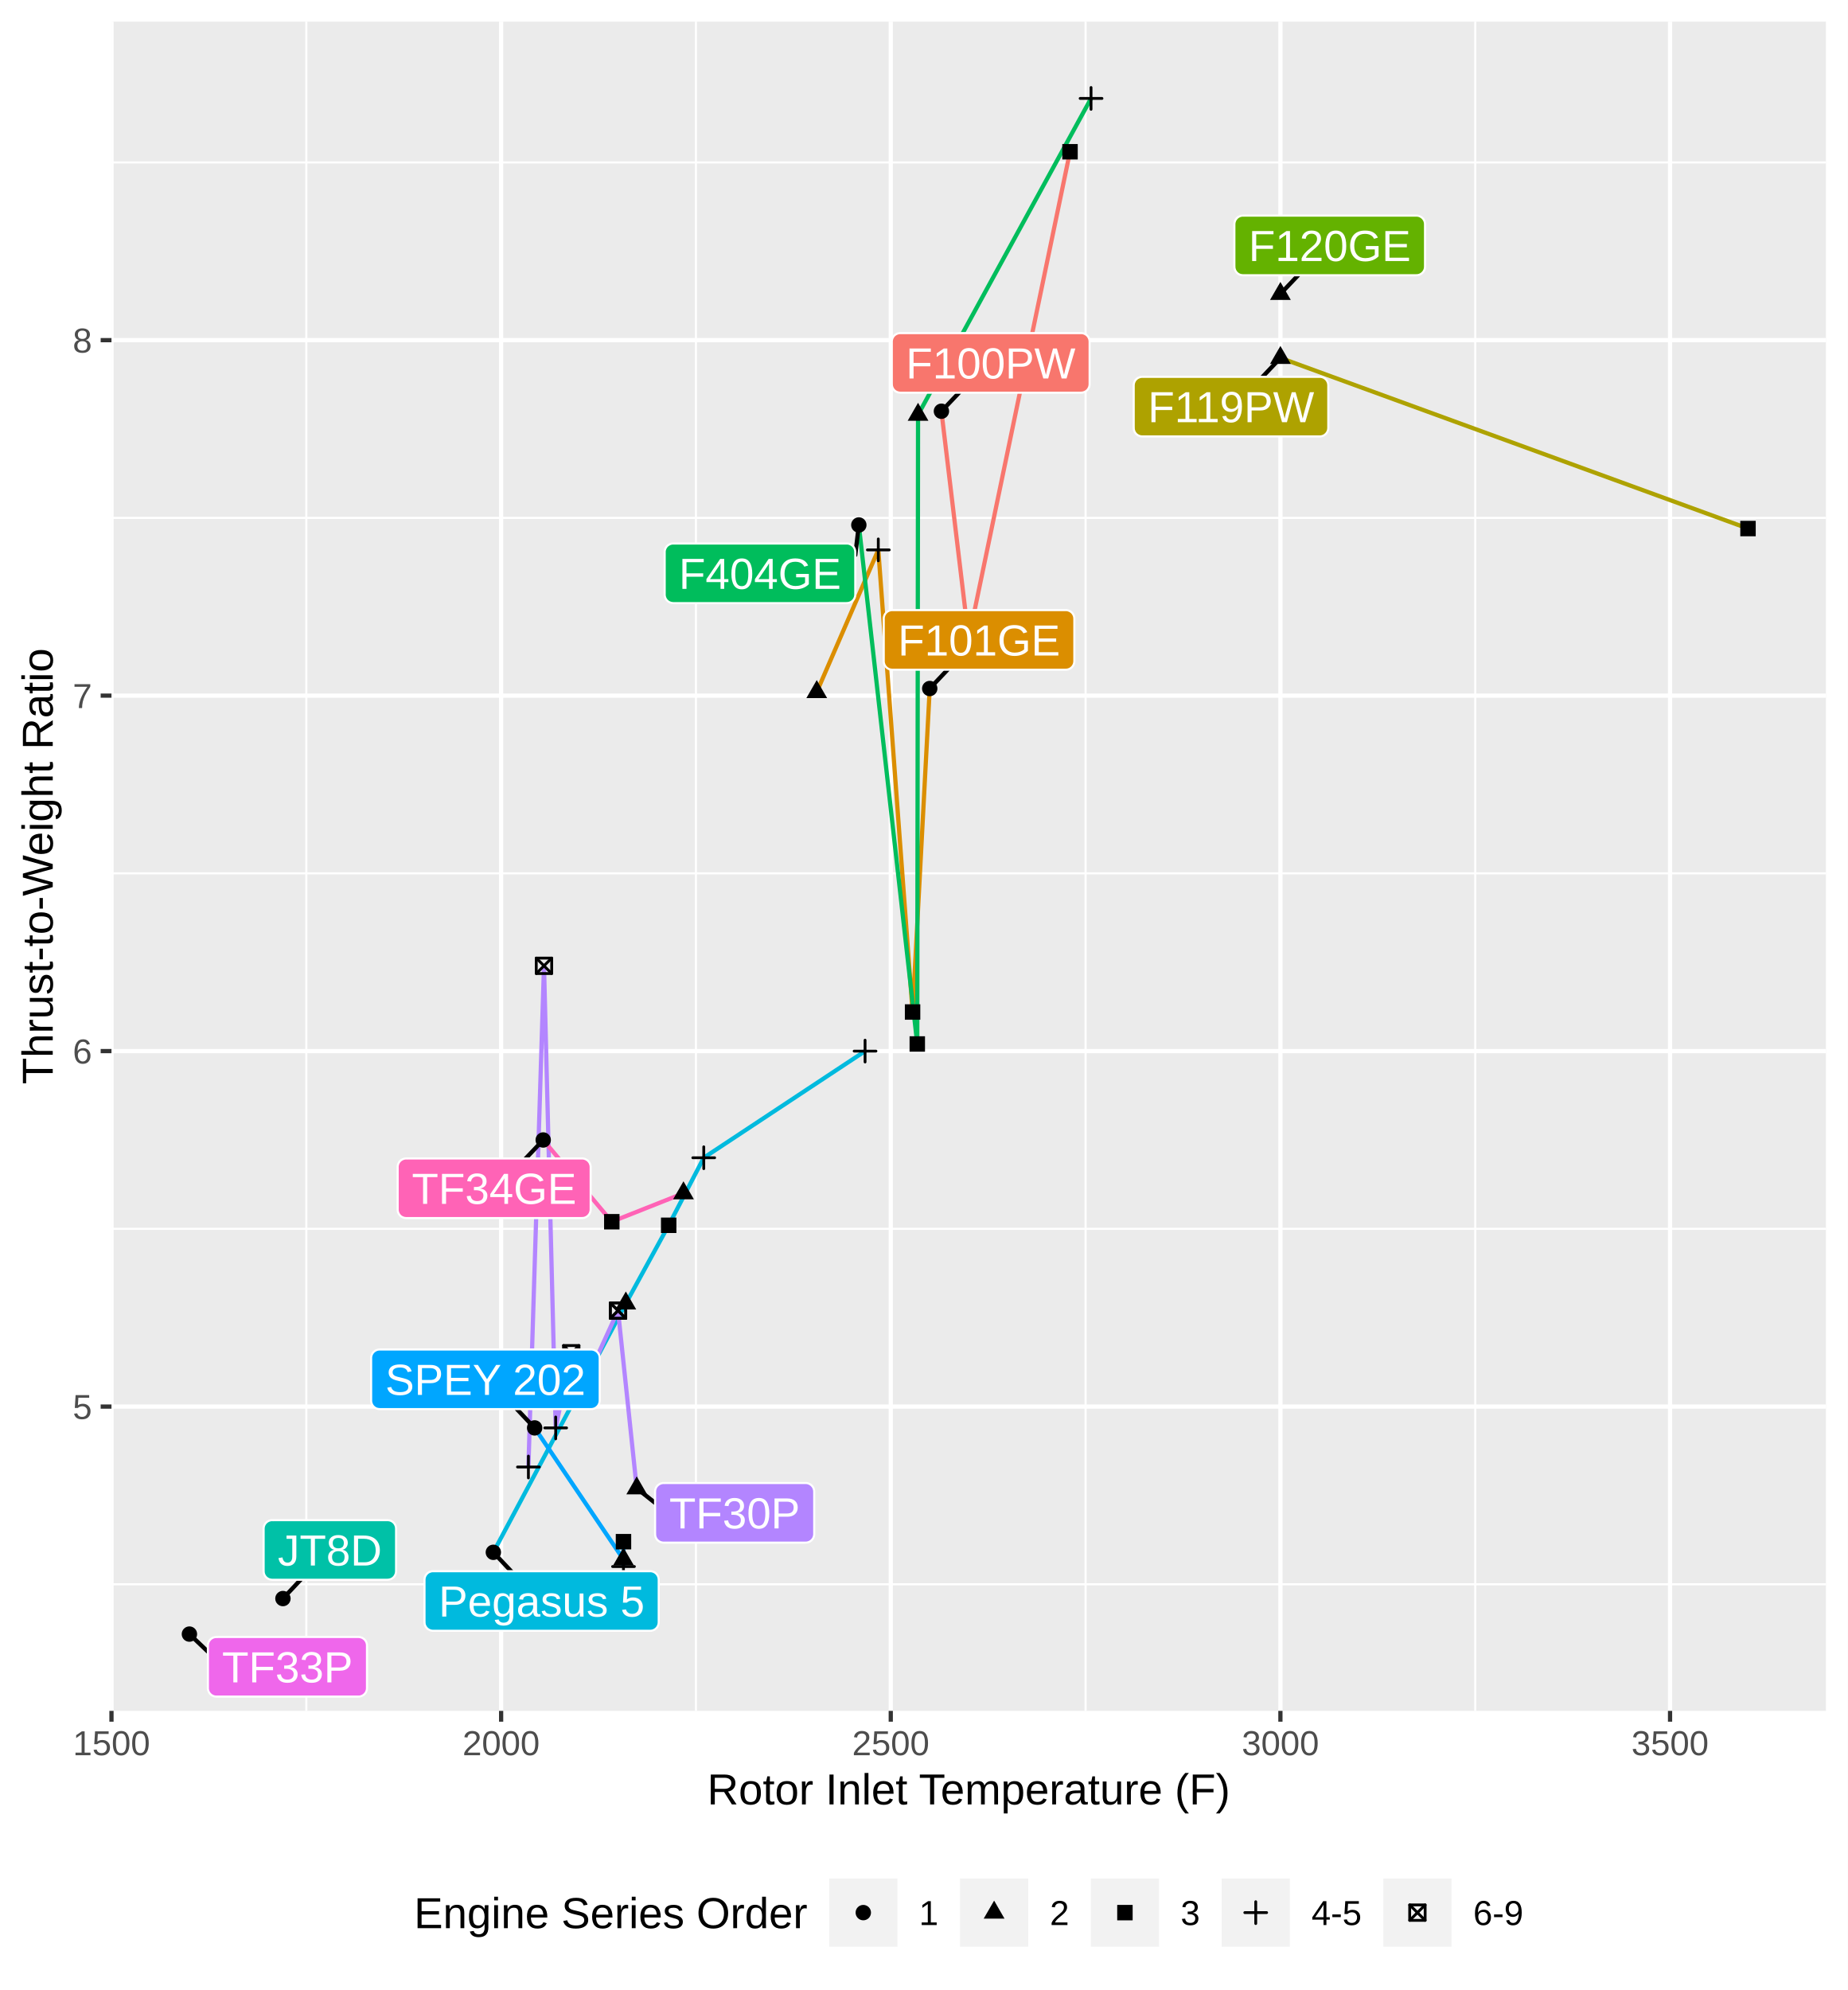
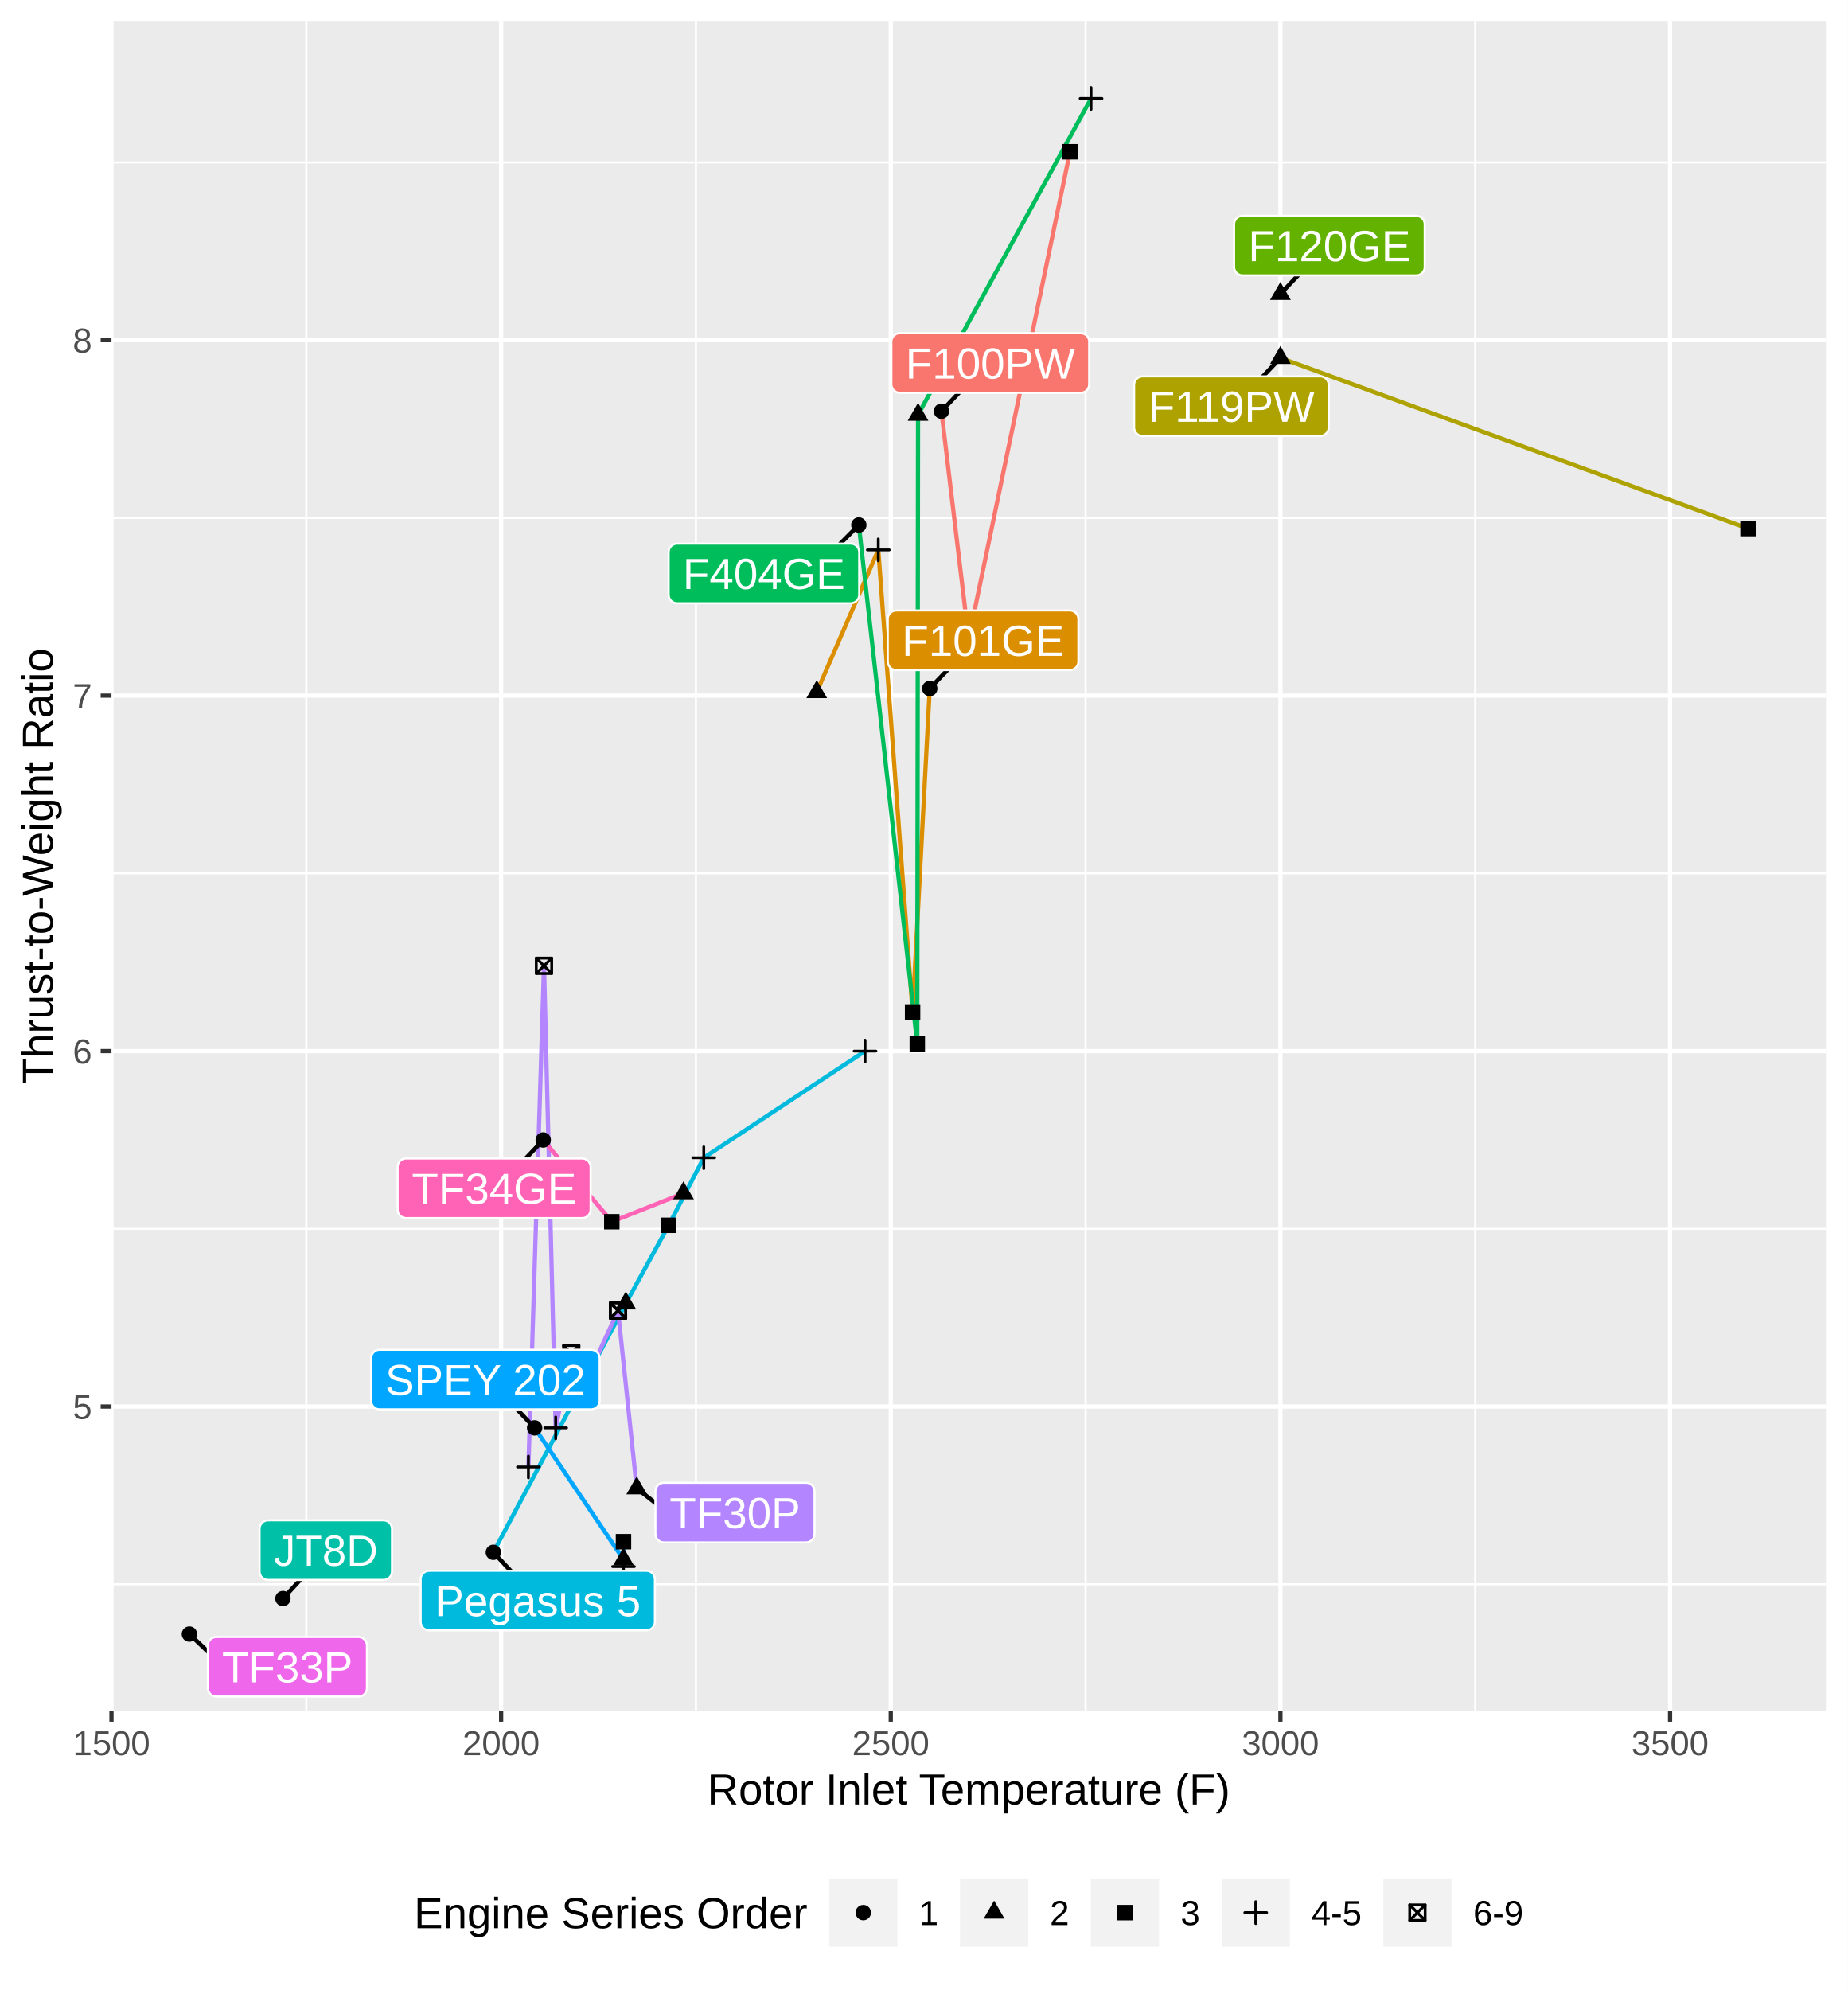
<svg xmlns="http://www.w3.org/2000/svg" class="svglite" width="468.00pt" height="504.00pt" viewBox="0 0 468.00 504.00">
  <defs>
    <style type="text/css">
    .svglite line, .svglite polyline, .svglite polygon, .svglite path, .svglite rect, .svglite circle {
      fill: none;
      stroke: #000000;
      stroke-linecap: round;
      stroke-linejoin: round;
      stroke-miterlimit: 10.00;
    }
    .svglite text {
      white-space: pre;
    }
  </style>
  </defs>
  <rect width="100%" height="100%" style="stroke: none; fill: #FFFFFF;" />
  <defs>
    <clipPath id="cpMC4wMHw0NjguMDB8MC4wMHw1MDQuMDA=">
      <rect x="0.00" y="0.00" width="468.00" height="504.00" />
    </clipPath>
  </defs>
  <g clip-path="url(#cpMC4wMHw0NjguMDB8MC4wMHw1MDQuMDA=)">
    <rect x="0.00" y="0.00" width="468.00" height="504.00" style="stroke-width: 1.07; stroke: #FFFFFF; fill: #FFFFFF;" />
  </g>
  <defs>
    <clipPath id="cpMjguMjR8NDYyLjUyfDUuNDh8NDMzLjMx">
      <rect x="28.24" y="5.48" width="434.28" height="427.83" />
    </clipPath>
  </defs>
  <g clip-path="url(#cpMjguMjR8NDYyLjUyfDUuNDh8NDMzLjMx)">
    <rect x="28.24" y="5.48" width="434.28" height="427.83" style="stroke-width: 1.07; stroke: none; fill: #EBEBEB;" />
    <polyline points="28.24,401.25 462.52,401.25 " style="stroke-width: 0.53; stroke: #FFFFFF; stroke-linecap: butt;" />
    <polyline points="28.24,311.22 462.52,311.22 " style="stroke-width: 0.53; stroke: #FFFFFF; stroke-linecap: butt;" />
    <polyline points="28.24,221.19 462.52,221.19 " style="stroke-width: 0.53; stroke: #FFFFFF; stroke-linecap: butt;" />
    <polyline points="28.24,131.16 462.52,131.16 " style="stroke-width: 0.53; stroke: #FFFFFF; stroke-linecap: butt;" />
    <polyline points="28.24,41.13 462.52,41.13 " style="stroke-width: 0.53; stroke: #FFFFFF; stroke-linecap: butt;" />
    <polyline points="77.59,433.31 77.59,5.48 " style="stroke-width: 0.53; stroke: #FFFFFF; stroke-linecap: butt;" />
    <polyline points="176.29,433.31 176.29,5.48 " style="stroke-width: 0.53; stroke: #FFFFFF; stroke-linecap: butt;" />
    <polyline points="274.99,433.31 274.99,5.48 " style="stroke-width: 0.53; stroke: #FFFFFF; stroke-linecap: butt;" />
    <polyline points="373.69,433.31 373.69,5.48 " style="stroke-width: 0.53; stroke: #FFFFFF; stroke-linecap: butt;" />
    <polyline points="28.24,356.24 462.52,356.24 " style="stroke-width: 1.07; stroke: #FFFFFF; stroke-linecap: butt;" />
    <polyline points="28.24,266.21 462.52,266.21 " style="stroke-width: 1.07; stroke: #FFFFFF; stroke-linecap: butt;" />
    <polyline points="28.24,176.18 462.52,176.18 " style="stroke-width: 1.07; stroke: #FFFFFF; stroke-linecap: butt;" />
    <polyline points="28.24,86.15 462.52,86.15 " style="stroke-width: 1.07; stroke: #FFFFFF; stroke-linecap: butt;" />
    <polyline points="28.24,433.31 28.24,5.48 " style="stroke-width: 1.07; stroke: #FFFFFF; stroke-linecap: butt;" />
    <polyline points="126.94,433.31 126.94,5.48 " style="stroke-width: 1.07; stroke: #FFFFFF; stroke-linecap: butt;" />
    <polyline points="225.64,433.31 225.64,5.48 " style="stroke-width: 1.07; stroke: #FFFFFF; stroke-linecap: butt;" />
    <polyline points="324.34,433.31 324.34,5.48 " style="stroke-width: 1.07; stroke: #FFFFFF; stroke-linecap: butt;" />
    <polyline points="423.04,433.31 423.04,5.48 " style="stroke-width: 1.07; stroke: #FFFFFF; stroke-linecap: butt;" />
    <polyline points="238.47,104.15 245.38,161.77 271.04,38.43 " style="stroke-width: 1.07; stroke: #F8766D; stroke-linecap: butt;" />
    <polyline points="206.89,175.28 222.48,139.27 231.17,256.31 235.51,174.38 " style="stroke-width: 1.07; stroke: #DB8E00; stroke-linecap: butt;" />
    <polyline points="324.34,90.65 442.78,133.86 " style="stroke-width: 1.07; stroke: #AEA200; stroke-linecap: butt;" />
    <polyline points="217.55,132.96 232.35,264.41 232.55,105.05 276.37,24.93 " style="stroke-width: 1.07; stroke: #00BD5C; stroke-linecap: butt;" />
    <polyline points="124.97,393.15 158.53,330.13 169.38,310.32 178.27,293.22 219.13,266.21 " style="stroke-width: 1.07; stroke: #00BADE; stroke-linecap: butt;" />
    <polyline points="135.43,361.64 157.93,394.95 157.93,390.45 157.93,396.75 " style="stroke-width: 1.07; stroke: #00A6FF; stroke-linecap: butt;" />
    <polyline points="133.85,371.54 137.80,244.60 140.76,361.64 144.71,342.73 146.68,353.54 156.55,331.93 156.55,331.93 161.29,376.95 " style="stroke-width: 1.07; stroke: #B385FF; stroke-linecap: butt;" />
    <polyline points="137.60,288.72 154.97,309.42 173.13,302.22 " style="stroke-width: 1.07; stroke: #FF63B6; stroke-linecap: butt;" />
    <circle cx="238.47" cy="104.15" r="1.95" style="stroke-width: 0.71; stroke: none; fill: #000000;" />
    <polygon points="245.38,158.73 248.01,163.29 242.75,163.29 " style="stroke-width: 0.71; stroke: none; fill: #000000;" />
    <polygon points="269.09,40.39 273.00,40.39 273.00,36.48 269.09,36.48 " style="stroke-width: 0.71; stroke: none; fill: #000000;" />
    <circle cx="235.51" cy="174.38" r="1.95" style="stroke-width: 0.71; stroke: none; fill: #000000;" />
    <polygon points="206.89,172.24 209.52,176.80 204.26,176.80 " style="stroke-width: 0.71; stroke: none; fill: #000000;" />
    <polygon points="229.21,258.26 233.12,258.26 233.12,254.35 229.21,254.35 " style="stroke-width: 0.71; stroke: none; fill: #000000;" />
    <line x1="219.72" y1="139.27" x2="225.25" y2="139.27" style="stroke-width: 0.71;" />
    <line x1="222.48" y1="142.03" x2="222.48" y2="136.50" style="stroke-width: 0.71;" />
    <polygon points="324.34,87.61 326.97,92.17 321.71,92.17 " style="stroke-width: 0.71; stroke: none; fill: #000000;" />
    <polygon points="440.83,135.82 444.74,135.82 444.74,131.91 440.83,131.91 " style="stroke-width: 0.71; stroke: none; fill: #000000;" />
    <polygon points="324.34,71.40 326.97,75.96 321.71,75.96 " style="stroke-width: 0.71; stroke: none; fill: #000000;" />
    <line x1="273.61" y1="24.93" x2="279.14" y2="24.93" style="stroke-width: 0.71;" />
    <line x1="276.37" y1="27.69" x2="276.37" y2="22.16" style="stroke-width: 0.71;" />
    <circle cx="217.55" cy="132.96" r="1.95" style="stroke-width: 0.71; stroke: none; fill: #000000;" />
    <polygon points="232.55,102.01 235.18,106.57 229.92,106.57 " style="stroke-width: 0.71; stroke: none; fill: #000000;" />
    <polygon points="230.40,266.36 234.31,266.36 234.31,262.45 230.40,262.45 " style="stroke-width: 0.71; stroke: none; fill: #000000;" />
    <circle cx="71.67" cy="404.86" r="1.95" style="stroke-width: 0.71; stroke: none; fill: #000000;" />
    <circle cx="124.97" cy="393.15" r="1.95" style="stroke-width: 0.71; stroke: none; fill: #000000;" />
    <polygon points="158.53,327.09 161.16,331.65 155.89,331.65 " style="stroke-width: 0.71; stroke: none; fill: #000000;" />
    <polygon points="167.43,312.28 171.34,312.28 171.34,308.37 167.43,308.37 " style="stroke-width: 0.71; stroke: none; fill: #000000;" />
    <line x1="175.50" y1="293.22" x2="181.03" y2="293.22" style="stroke-width: 0.71;" />
    <line x1="178.27" y1="295.98" x2="178.27" y2="290.45" style="stroke-width: 0.71;" />
    <line x1="216.36" y1="266.21" x2="221.89" y2="266.21" style="stroke-width: 0.71;" />
    <line x1="219.13" y1="268.97" x2="219.13" y2="263.44" style="stroke-width: 0.71;" />
    <circle cx="135.43" cy="361.64" r="1.95" style="stroke-width: 0.71; stroke: none; fill: #000000;" />
    <polygon points="157.93,391.91 160.57,396.47 155.30,396.47 " style="stroke-width: 0.71; stroke: none; fill: #000000;" />
    <polygon points="155.98,392.41 159.89,392.41 159.89,388.50 155.98,388.50 " style="stroke-width: 0.71; stroke: none; fill: #000000;" />
    <line x1="155.17" y1="396.75" x2="160.70" y2="396.75" style="stroke-width: 0.71;" />
    <line x1="157.93" y1="399.52" x2="157.93" y2="393.99" style="stroke-width: 0.71;" />
    <polygon points="161.29,373.91 163.92,378.47 158.66,378.47 " style="stroke-width: 0.71; stroke: none; fill: #000000;" />
    <line x1="131.09" y1="371.54" x2="136.62" y2="371.54" style="stroke-width: 0.71;" />
    <line x1="133.85" y1="374.31" x2="133.85" y2="368.78" style="stroke-width: 0.71;" />
    <line x1="143.92" y1="353.54" x2="149.45" y2="353.54" style="stroke-width: 0.71;" />
    <line x1="146.68" y1="356.30" x2="146.68" y2="350.77" style="stroke-width: 0.71;" />
    <line x1="138.00" y1="361.64" x2="143.52" y2="361.64" style="stroke-width: 0.71;" />
    <line x1="140.76" y1="364.41" x2="140.76" y2="358.88" style="stroke-width: 0.71;" />
    <rect x="142.75" y="340.78" width="3.91" height="3.91" style="stroke-width: 0.71;" />
    <line x1="142.75" y1="344.69" x2="146.66" y2="340.78" style="stroke-width: 0.71;" />
    <line x1="142.75" y1="340.78" x2="146.66" y2="344.69" style="stroke-width: 0.71;" />
    <rect x="154.60" y="329.98" width="3.91" height="3.91" style="stroke-width: 0.71;" />
    <line x1="154.60" y1="333.89" x2="158.51" y2="329.98" style="stroke-width: 0.71;" />
    <line x1="154.60" y1="329.98" x2="158.51" y2="333.89" style="stroke-width: 0.71;" />
    <rect x="135.84" y="242.65" width="3.91" height="3.91" style="stroke-width: 0.71;" />
    <line x1="135.84" y1="246.56" x2="139.75" y2="242.65" style="stroke-width: 0.71;" />
    <line x1="135.84" y1="242.65" x2="139.75" y2="246.56" style="stroke-width: 0.71;" />
    <rect x="154.60" y="329.98" width="3.91" height="3.91" style="stroke-width: 0.71;" />
    <line x1="154.60" y1="333.89" x2="158.51" y2="329.98" style="stroke-width: 0.71;" />
    <line x1="154.60" y1="329.98" x2="158.51" y2="333.89" style="stroke-width: 0.71;" />
    <circle cx="47.98" cy="413.86" r="1.95" style="stroke-width: 0.71; stroke: none; fill: #000000;" />
    <circle cx="137.60" cy="288.72" r="1.95" style="stroke-width: 0.71; stroke: none; fill: #000000;" />
    <polygon points="173.13,299.18 175.77,303.74 170.50,303.74 " style="stroke-width: 0.71; stroke: none; fill: #000000;" />
    <polygon points="153.02,311.38 156.93,311.38 156.93,307.47 153.02,307.47 " style="stroke-width: 0.71; stroke: none; fill: #000000;" />
-     <line x1="242.93" y1="99.46" x2="239.24" y2="103.35" style="stroke-width: 1.07;" />
-     <line x1="240.02" y1="169.62" x2="236.28" y2="173.57" style="stroke-width: 1.07;" />
-     <line x1="319.81" y1="95.44" x2="323.58" y2="91.46" style="stroke-width: 1.07;" />
-     <line x1="328.83" y1="69.71" x2="325.11" y2="73.63" style="stroke-width: 1.07;" />
-     <line x1="216.65" y1="140.58" x2="217.42" y2="134.06" style="stroke-width: 1.07;" />
-     <line x1="76.14" y1="400.10" x2="72.43" y2="404.05" style="stroke-width: 1.07;" />
-     <line x1="129.47" y1="397.93" x2="125.73" y2="393.96" style="stroke-width: 1.07;" />
-     <line x1="130.92" y1="356.88" x2="134.66" y2="360.83" style="stroke-width: 1.07;" />
-     <line x1="165.94" y1="380.63" x2="162.16" y2="377.64" style="stroke-width: 1.07;" />
-     <line x1="52.66" y1="418.31" x2="48.79" y2="414.63" style="stroke-width: 1.07;" />
+     <line x1="242.90" y1="99.48" x2="239.24" y2="103.35" style="stroke-width: 1.07;" />
+     <line x1="239.98" y1="169.71" x2="236.28" y2="173.57" style="stroke-width: 1.07;" />
+     <line x1="319.91" y1="95.32" x2="323.58" y2="91.46" style="stroke-width: 1.07;" />
+     <line x1="328.79" y1="69.75" x2="325.11" y2="73.64" style="stroke-width: 1.07;" />
+     <line x1="212.85" y1="137.68" x2="216.76" y2="133.75" style="stroke-width: 1.07;" />
+     <line x1="76.04" y1="400.15" x2="72.43" y2="404.04" style="stroke-width: 1.07;" />
+     <line x1="129.34" y1="397.82" x2="125.73" y2="393.96" style="stroke-width: 1.07;" />
+     <line x1="130.98" y1="356.95" x2="134.66" y2="360.83" style="stroke-width: 1.07;" />
+     <line x1="166.02" y1="380.66" x2="162.17" y2="377.64" style="stroke-width: 1.07;" />
+     <line x1="52.65" y1="418.30" x2="48.79" y2="414.63" style="stroke-width: 1.07;" />
    <line x1="133.16" y1="293.40" x2="136.84" y2="289.52" style="stroke-width: 1.07;" />
-     <polygon points="228.06,99.46 273.85,99.46 273.76,99.45 274.11,99.44 274.45,99.37 274.78,99.25 275.08,99.07 275.35,98.85 275.58,98.59 275.76,98.30 275.90,97.98 275.98,97.64 276.01,97.30 276.01,97.30 276.01,86.52 276.01,86.52 275.98,86.17 275.90,85.83 275.76,85.51 275.58,85.22 275.35,84.96 275.08,84.74 274.78,84.57 274.45,84.44 274.11,84.37 273.85,84.36 228.06,84.36 228.32,84.37 227.97,84.36 227.63,84.40 227.29,84.50 226.98,84.65 226.69,84.84 226.44,85.08 226.23,85.36 226.07,85.67 225.96,86.00 225.91,86.34 225.90,86.52 225.90,97.30 225.91,97.12 225.91,97.47 225.96,97.81 226.07,98.14 226.23,98.45 226.44,98.73 226.69,98.97 226.98,99.17 227.29,99.31 227.63,99.41 227.97,99.45 " style="stroke-width: 0.53; stroke: #FFFFFF; fill: #F8766D;" />
-     <text x="250.95" y="95.86" text-anchor="middle" style="font-size: 11.04px;fill: #FFFFFF; font-family: &quot;Arial&quot;;" textLength="42.91px" lengthAdjust="spacingAndGlyphs">F100PW</text>
-     <polygon points="226.02,169.62 269.98,169.62 269.89,169.61 270.24,169.60 270.58,169.53 270.91,169.41 271.21,169.23 271.48,169.01 271.71,168.75 271.89,168.46 272.03,168.14 272.11,167.80 272.14,167.46 272.14,167.46 272.14,156.68 272.14,156.68 272.11,156.33 272.03,155.99 271.89,155.67 271.71,155.38 271.48,155.12 271.21,154.90 270.91,154.73 270.58,154.60 270.24,154.53 269.98,154.52 226.02,154.52 226.28,154.53 225.93,154.52 225.58,154.56 225.25,154.66 224.94,154.81 224.65,155.00 224.40,155.25 224.19,155.52 224.03,155.83 223.92,156.16 223.86,156.50 223.86,156.68 223.86,167.46 223.86,167.28 223.86,167.63 223.92,167.97 224.03,168.30 224.19,168.61 224.40,168.89 224.65,169.13 224.94,169.33 225.25,169.48 225.58,169.57 225.93,169.61 " style="stroke-width: 0.53; stroke: #FFFFFF; fill: #DB8E00;" />
-     <text x="248.00" y="166.02" text-anchor="middle" style="font-size: 11.04px;fill: #FFFFFF; font-family: &quot;Arial&quot;;" textLength="41.08px" lengthAdjust="spacingAndGlyphs">F101GE</text>
-     <polygon points="289.34,110.53 334.31,110.53 334.22,110.53 334.57,110.52 334.91,110.45 335.24,110.33 335.54,110.15 335.81,109.93 336.04,109.67 336.22,109.38 336.36,109.06 336.44,108.72 336.47,108.37 336.47,108.37 336.47,97.60 336.47,97.60 336.44,97.25 336.36,96.91 336.22,96.59 336.04,96.30 335.81,96.04 335.54,95.82 335.24,95.64 334.91,95.52 334.57,95.45 334.31,95.44 289.34,95.44 289.60,95.45 289.25,95.44 288.91,95.48 288.57,95.58 288.26,95.72 287.97,95.92 287.72,96.16 287.51,96.44 287.35,96.75 287.24,97.08 287.19,97.42 287.18,97.60 287.18,108.37 287.19,108.20 287.19,108.55 287.24,108.89 287.35,109.22 287.51,109.53 287.72,109.81 287.97,110.05 288.26,110.24 288.57,110.39 288.91,110.49 289.25,110.53 " style="stroke-width: 0.53; stroke: #FFFFFF; fill: #AEA200;" />
-     <text x="311.83" y="106.93" text-anchor="middle" style="font-size: 11.04px;fill: #FFFFFF; font-family: &quot;Arial&quot;;" textLength="42.09px" lengthAdjust="spacingAndGlyphs">F119PW</text>
-     <polygon points="314.84,69.71 358.81,69.71 358.72,69.70 359.07,69.69 359.41,69.62 359.73,69.50 360.03,69.32 360.30,69.10 360.53,68.84 360.72,68.55 360.86,68.23 360.94,67.89 360.97,67.55 360.97,67.55 360.97,56.77 360.97,56.77 360.94,56.42 360.86,56.08 360.72,55.76 360.53,55.47 360.30,55.21 360.03,54.99 359.73,54.82 359.41,54.69 359.07,54.62 358.81,54.61 314.84,54.61 315.11,54.62 314.76,54.61 314.41,54.65 314.08,54.75 313.76,54.90 313.48,55.09 313.23,55.34 313.02,55.61 312.86,55.92 312.75,56.25 312.69,56.59 312.68,56.77 312.68,67.55 312.69,67.37 312.69,67.72 312.75,68.06 312.86,68.39 313.02,68.70 313.23,68.98 313.48,69.22 313.76,69.42 314.08,69.57 314.41,69.66 314.76,69.70 " style="stroke-width: 0.53; stroke: #FFFFFF; fill: #64B200;" />
-     <text x="336.83" y="66.11" text-anchor="middle" style="font-size: 11.04px;fill: #FFFFFF; font-family: &quot;Arial&quot;;" textLength="41.08px" lengthAdjust="spacingAndGlyphs">F120GE</text>
-     <polygon points="170.53,152.75 214.49,152.75 214.40,152.74 214.75,152.73 215.09,152.66 215.42,152.54 215.72,152.36 215.99,152.14 216.22,151.88 216.40,151.59 216.54,151.27 216.62,150.93 216.65,150.59 216.65,150.59 216.65,139.81 216.65,139.81 216.62,139.46 216.54,139.12 216.40,138.80 216.22,138.51 215.99,138.25 215.72,138.03 215.42,137.86 215.09,137.73 214.75,137.66 214.49,137.65 170.53,137.65 170.79,137.66 170.44,137.65 170.10,137.69 169.76,137.79 169.45,137.94 169.16,138.13 168.91,138.37 168.70,138.65 168.54,138.96 168.43,139.29 168.37,139.63 168.37,139.81 168.37,150.59 168.37,150.41 168.37,150.76 168.43,151.10 168.54,151.43 168.70,151.74 168.91,152.02 169.16,152.26 169.45,152.46 169.76,152.60 170.10,152.70 170.44,152.74 " style="stroke-width: 0.53; stroke: #FFFFFF; fill: #00BD5C;" />
-     <text x="192.51" y="149.15" text-anchor="middle" style="font-size: 11.04px;fill: #FFFFFF; font-family: &quot;Arial&quot;;" textLength="41.08px" lengthAdjust="spacingAndGlyphs">F404GE</text>
-     <polygon points="68.94,400.10 98.17,400.10 98.08,400.10 98.43,400.08 98.77,400.01 99.10,399.89 99.40,399.72 99.67,399.50 99.90,399.24 100.08,398.94 100.22,398.62 100.30,398.28 100.33,397.94 100.33,397.94 100.33,387.16 100.33,387.16 100.30,386.81 100.22,386.48 100.08,386.16 99.90,385.86 99.67,385.60 99.40,385.38 99.10,385.21 98.77,385.08 98.43,385.02 98.17,385.00 68.94,385.00 69.20,385.02 68.85,385.00 68.51,385.04 68.17,385.14 67.86,385.29 67.57,385.49 67.32,385.73 67.11,386.00 66.95,386.31 66.84,386.64 66.79,386.99 66.78,387.16 66.78,397.94 66.79,397.76 66.79,398.11 66.84,398.45 66.95,398.78 67.11,399.09 67.32,399.37 67.57,399.61 67.86,399.81 68.17,399.96 68.51,400.05 68.85,400.10 " style="stroke-width: 0.53; stroke: #FFFFFF; fill: #00C1A7;" />
-     <text x="83.55" y="396.50" text-anchor="middle" style="font-size: 11.04px;fill: #FFFFFF; font-family: &quot;Arial&quot;;" textLength="26.35px" lengthAdjust="spacingAndGlyphs">JT8D</text>
-     <polygon points="109.69,413.02 164.70,413.02 164.61,413.02 164.96,413.01 165.30,412.94 165.63,412.82 165.93,412.64 166.20,412.42 166.43,412.16 166.61,411.87 166.75,411.55 166.83,411.21 166.86,410.86 166.86,410.86 166.86,400.09 166.86,400.09 166.83,399.74 166.75,399.40 166.61,399.08 166.43,398.79 166.20,398.53 165.93,398.31 165.63,398.13 165.30,398.01 164.96,397.94 164.70,397.93 109.69,397.93 109.95,397.94 109.60,397.93 109.26,397.97 108.93,398.07 108.61,398.21 108.33,398.41 108.08,398.65 107.87,398.93 107.70,399.24 107.59,399.57 107.54,399.91 107.53,400.09 107.53,410.86 107.54,410.69 107.54,411.04 107.59,411.38 107.70,411.71 107.87,412.02 108.08,412.30 108.33,412.54 108.61,412.73 108.93,412.88 109.26,412.98 109.60,413.02 " style="stroke-width: 0.53; stroke: #FFFFFF; fill: #00BADE;" />
-     <text x="137.20" y="409.42" text-anchor="middle" style="font-size: 11.04px;fill: #FFFFFF; font-family: &quot;Arial&quot;;" textLength="52.13px" lengthAdjust="spacingAndGlyphs">Pegasus 5</text>
-     <polygon points="96.17,356.88 149.75,356.88 149.66,356.87 150.01,356.86 150.35,356.79 150.68,356.67 150.98,356.49 151.25,356.27 151.48,356.01 151.66,355.72 151.80,355.40 151.88,355.06 151.91,354.72 151.91,354.72 151.91,343.94 151.91,343.94 151.88,343.59 151.80,343.25 151.66,342.93 151.48,342.64 151.25,342.38 150.98,342.16 150.68,341.99 150.35,341.86 150.01,341.79 149.75,341.78 96.17,341.78 96.43,341.79 96.08,341.78 95.74,341.82 95.40,341.92 95.09,342.07 94.80,342.27 94.55,342.51 94.34,342.78 94.18,343.09 94.07,343.42 94.01,343.76 94.01,343.94 94.01,354.72 94.01,354.54 94.01,354.89 94.07,355.23 94.18,355.56 94.34,355.87 94.55,356.15 94.80,356.39 95.09,356.59 95.40,356.74 95.74,356.83 96.08,356.87 " style="stroke-width: 0.53; stroke: #FFFFFF; fill: #00A6FF;" />
-     <text x="122.96" y="353.28" text-anchor="middle" style="font-size: 11.04px;fill: #FFFFFF; font-family: &quot;Arial&quot;;" textLength="50.70px" lengthAdjust="spacingAndGlyphs">SPEY 202</text>
-     <polygon points="168.10,390.70 204.09,390.70 204.00,390.70 204.35,390.68 204.69,390.61 205.01,390.49 205.31,390.31 205.58,390.09 205.81,389.83 206.00,389.54 206.13,389.22 206.22,388.88 206.25,388.54 206.25,388.54 206.25,377.76 206.25,377.76 206.22,377.41 206.13,377.07 206.00,376.75 205.81,376.46 205.58,376.20 205.31,375.98 205.01,375.81 204.69,375.68 204.35,375.61 204.09,375.60 168.10,375.60 168.36,375.61 168.01,375.60 167.67,375.64 167.33,375.74 167.02,375.89 166.73,376.09 166.48,376.33 166.27,376.60 166.11,376.91 166.00,377.24 165.95,377.58 165.94,377.76 165.94,388.54 165.95,388.36 165.95,388.71 166.00,389.05 166.11,389.38 166.27,389.69 166.48,389.97 166.73,390.21 167.02,390.41 167.33,390.56 167.67,390.65 168.01,390.70 " style="stroke-width: 0.53; stroke: #FFFFFF; fill: #B385FF;" />
-     <text x="186.09" y="387.10" text-anchor="middle" style="font-size: 11.04px;fill: #FFFFFF; font-family: &quot;Arial&quot;;" textLength="33.11px" lengthAdjust="spacingAndGlyphs">TF30P</text>
-     <polygon points="54.82,429.69 90.80,429.69 90.72,429.69 91.06,429.68 91.40,429.61 91.73,429.48 92.03,429.31 92.30,429.09 92.53,428.83 92.72,428.54 92.85,428.22 92.94,427.88 92.96,427.53 92.96,427.53 92.96,416.75 92.96,416.75 92.94,416.41 92.85,416.07 92.72,415.75 92.53,415.46 92.30,415.20 92.03,414.98 91.73,414.80 91.40,414.68 91.06,414.61 90.80,414.59 54.82,414.59 55.08,414.61 54.73,414.60 54.39,414.64 54.05,414.73 53.74,414.88 53.45,415.08 53.20,415.32 52.99,415.60 52.83,415.91 52.72,416.24 52.66,416.58 52.66,416.75 52.66,427.53 52.66,427.36 52.66,427.71 52.72,428.05 52.83,428.38 52.99,428.69 53.20,428.96 53.45,429.21 53.74,429.40 54.05,429.55 54.39,429.65 54.73,429.69 " style="stroke-width: 0.53; stroke: #FFFFFF; fill: #EF67EB;" />
-     <text x="72.81" y="426.09" text-anchor="middle" style="font-size: 11.04px;fill: #FFFFFF; font-family: &quot;Arial&quot;;" textLength="33.11px" lengthAdjust="spacingAndGlyphs">TF33P</text>
-     <polygon points="102.89,308.50 147.46,308.50 147.37,308.49 147.72,308.48 148.06,308.41 148.38,308.29 148.68,308.11 148.95,307.89 149.18,307.63 149.37,307.34 149.50,307.02 149.59,306.68 149.62,306.34 149.62,306.34 149.62,295.56 149.62,295.56 149.59,295.21 149.50,294.87 149.37,294.55 149.18,294.26 148.95,294.00 148.68,293.78 148.38,293.61 148.06,293.48 147.72,293.41 147.46,293.40 102.89,293.40 103.15,293.41 102.80,293.40 102.46,293.44 102.12,293.54 101.81,293.69 101.52,293.88 101.27,294.12 101.06,294.40 100.90,294.71 100.79,295.04 100.73,295.38 100.73,295.56 100.73,306.34 100.73,306.16 100.73,306.51 100.79,306.85 100.90,307.18 101.06,307.49 101.27,307.77 101.52,308.01 101.81,308.21 102.12,308.35 102.46,308.45 102.80,308.49 " style="stroke-width: 0.53; stroke: #FFFFFF; fill: #FF63B6;" />
-     <text x="125.17" y="304.90" text-anchor="middle" style="font-size: 11.04px;fill: #FFFFFF; font-family: &quot;Arial&quot;;" textLength="41.69px" lengthAdjust="spacingAndGlyphs">TF34GE</text>
+     <polygon points="227.95,99.48 273.74,99.48 273.65,99.48 274.00,99.47 274.34,99.40 274.67,99.27 274.97,99.10 275.24,98.88 275.47,98.62 275.65,98.33 275.79,98.01 275.87,97.67 275.90,97.32 275.90,97.32 275.90,86.54 275.90,86.54 275.87,86.20 275.79,85.86 275.65,85.54 275.47,85.25 275.24,84.99 274.97,84.77 274.67,84.59 274.34,84.47 274.00,84.40 273.74,84.38 227.95,84.38 228.21,84.40 227.86,84.39 227.52,84.43 227.18,84.52 226.87,84.67 226.58,84.87 226.33,85.11 226.12,85.39 225.96,85.70 225.85,86.03 225.80,86.37 225.79,86.54 225.79,97.32 225.80,97.15 225.80,97.50 225.85,97.84 225.96,98.17 226.12,98.48 226.33,98.76 226.58,99.00 226.87,99.19 227.18,99.34 227.52,99.44 227.86,99.48 " style="stroke-width: 0.53; stroke: #FFFFFF; fill: #F8766D;" />
+     <text x="250.85" y="95.88" text-anchor="middle" style="font-size: 11.04px;fill: #FFFFFF; font-family: &quot;Arial&quot;;" textLength="42.91px" lengthAdjust="spacingAndGlyphs">F100PW</text>
+     <polygon points="227.04,169.71 271.01,169.71 270.92,169.71 271.27,169.70 271.61,169.63 271.93,169.50 272.23,169.33 272.50,169.11 272.73,168.85 272.92,168.55 273.05,168.23 273.14,167.90 273.17,167.55 273.17,167.55 273.17,156.77 273.17,156.77 273.14,156.43 273.05,156.09 272.92,155.77 272.73,155.47 272.50,155.21 272.23,154.99 271.93,154.82 271.61,154.70 271.27,154.63 271.01,154.61 227.04,154.61 227.30,154.63 226.96,154.61 226.61,154.66 226.28,154.75 225.96,154.90 225.68,155.10 225.43,155.34 225.22,155.62 225.06,155.93 224.95,156.26 224.89,156.60 224.88,156.77 224.88,167.55 224.89,167.38 224.89,167.72 224.95,168.07 225.06,168.40 225.22,168.71 225.43,168.98 225.68,169.22 225.96,169.42 226.28,169.57 226.61,169.67 226.96,169.71 " style="stroke-width: 0.53; stroke: #FFFFFF; fill: #DB8E00;" />
+     <text x="249.02" y="166.11" text-anchor="middle" style="font-size: 11.04px;fill: #FFFFFF; font-family: &quot;Arial&quot;;" textLength="41.08px" lengthAdjust="spacingAndGlyphs">F101GE</text>
+     <polygon points="289.44,110.42 334.41,110.42 334.32,110.42 334.67,110.40 335.01,110.33 335.33,110.21 335.63,110.03 335.90,109.81 336.13,109.55 336.32,109.26 336.46,108.94 336.54,108.60 336.57,108.26 336.57,108.26 336.57,97.48 336.57,97.48 336.54,97.13 336.46,96.79 336.32,96.47 336.13,96.18 335.90,95.92 335.63,95.70 335.33,95.53 335.01,95.40 334.67,95.33 334.41,95.32 289.44,95.32 289.70,95.33 289.35,95.32 289.00,95.36 288.67,95.46 288.36,95.61 288.07,95.81 287.82,96.05 287.61,96.32 287.45,96.63 287.34,96.96 287.28,97.30 287.28,97.48 287.28,108.26 287.28,108.08 287.28,108.43 287.34,108.77 287.45,109.10 287.61,109.41 287.82,109.69 288.07,109.93 288.36,110.13 288.67,110.28 289.00,110.37 289.35,110.42 " style="stroke-width: 0.53; stroke: #FFFFFF; fill: #AEA200;" />
+     <text x="311.92" y="106.82" text-anchor="middle" style="font-size: 11.04px;fill: #FFFFFF; font-family: &quot;Arial&quot;;" textLength="42.09px" lengthAdjust="spacingAndGlyphs">F119PW</text>
+     <polygon points="314.77,69.75 358.73,69.75 358.65,69.75 358.99,69.74 359.33,69.67 359.66,69.54 359.96,69.37 360.23,69.15 360.46,68.89 360.65,68.60 360.78,68.28 360.87,67.94 360.89,67.59 360.89,67.59 360.89,56.81 360.89,56.81 360.87,56.47 360.78,56.13 360.65,55.81 360.46,55.52 360.23,55.26 359.96,55.04 359.66,54.86 359.33,54.74 358.99,54.67 358.73,54.65 314.77,54.65 315.03,54.67 314.68,54.66 314.34,54.70 314.00,54.80 313.69,54.94 313.40,55.14 313.15,55.38 312.94,55.66 312.78,55.97 312.67,56.30 312.62,56.64 312.61,56.81 312.61,67.59 312.62,67.42 312.62,67.77 312.67,68.11 312.78,68.44 312.94,68.75 313.15,69.03 313.40,69.27 313.69,69.46 314.00,69.61 314.34,69.71 314.68,69.75 " style="stroke-width: 0.53; stroke: #FFFFFF; fill: #64B200;" />
+     <text x="336.75" y="66.15" text-anchor="middle" style="font-size: 11.04px;fill: #FFFFFF; font-family: &quot;Arial&quot;;" textLength="41.08px" lengthAdjust="spacingAndGlyphs">F120GE</text>
+     <polygon points="171.53,152.78 215.49,152.78 215.40,152.78 215.75,152.77 216.09,152.70 216.42,152.57 216.72,152.40 216.99,152.18 217.22,151.92 217.40,151.63 217.54,151.31 217.62,150.97 217.65,150.62 217.65,150.62 217.65,139.84 217.65,139.84 217.62,139.50 217.54,139.16 217.40,138.84 217.22,138.55 216.99,138.29 216.72,138.07 216.42,137.89 216.09,137.77 215.75,137.70 215.49,137.68 171.53,137.68 171.79,137.70 171.44,137.68 171.10,137.73 170.76,137.82 170.45,137.97 170.16,138.17 169.91,138.41 169.70,138.69 169.54,139.00 169.43,139.33 169.38,139.67 169.37,139.84 169.37,150.62 169.38,150.45 169.38,150.80 169.43,151.14 169.54,151.47 169.70,151.78 169.91,152.05 170.16,152.29 170.45,152.49 170.76,152.64 171.10,152.74 171.44,152.78 " style="stroke-width: 0.53; stroke: #FFFFFF; fill: #00BD5C;" />
+     <text x="193.51" y="149.18" text-anchor="middle" style="font-size: 11.04px;fill: #FFFFFF; font-family: &quot;Arial&quot;;" textLength="41.08px" lengthAdjust="spacingAndGlyphs">F404GE</text>
+     <polygon points="67.91,400.15 97.14,400.15 97.06,400.15 97.40,400.14 97.74,400.07 98.07,399.94 98.37,399.77 98.64,399.55 98.87,399.29 99.05,399.00 99.19,398.68 99.27,398.34 99.30,397.99 99.30,397.99 99.30,387.21 99.30,387.21 99.27,386.87 99.19,386.53 99.05,386.21 98.87,385.92 98.64,385.66 98.37,385.44 98.07,385.26 97.74,385.14 97.40,385.07 97.14,385.05 67.91,385.05 68.17,385.07 67.82,385.06 67.48,385.10 67.14,385.19 66.83,385.34 66.54,385.54 66.29,385.78 66.08,386.06 65.92,386.37 65.81,386.70 65.76,387.04 65.75,387.21 65.75,397.99 65.76,397.82 65.76,398.17 65.81,398.51 65.92,398.84 66.08,399.15 66.29,399.43 66.54,399.67 66.83,399.86 67.14,400.01 67.48,400.11 67.82,400.15 " style="stroke-width: 0.53; stroke: #FFFFFF; fill: #00C1A7;" />
+     <text x="82.53" y="396.55" text-anchor="middle" style="font-size: 11.04px;fill: #FFFFFF; font-family: &quot;Arial&quot;;" textLength="26.35px" lengthAdjust="spacingAndGlyphs">JT8D</text>
+     <polygon points="108.72,412.92 163.73,412.92 163.64,412.92 163.99,412.91 164.33,412.84 164.65,412.71 164.95,412.54 165.22,412.32 165.45,412.06 165.64,411.77 165.77,411.45 165.86,411.11 165.89,410.76 165.89,410.76 165.89,399.98 165.89,399.98 165.86,399.64 165.77,399.30 165.64,398.98 165.45,398.69 165.22,398.43 164.95,398.21 164.65,398.03 164.33,397.91 163.99,397.84 163.73,397.82 108.72,397.82 108.98,397.84 108.63,397.82 108.29,397.87 107.95,397.96 107.64,398.11 107.35,398.31 107.10,398.55 106.89,398.83 106.73,399.14 106.62,399.47 106.56,399.81 106.56,399.98 106.56,410.76 106.56,410.59 106.56,410.94 106.62,411.28 106.73,411.61 106.89,411.92 107.10,412.19 107.35,412.43 107.64,412.63 107.95,412.78 108.29,412.88 108.63,412.92 " style="stroke-width: 0.53; stroke: #FFFFFF; fill: #00BADE;" />
+     <text x="136.22" y="409.32" text-anchor="middle" style="font-size: 11.04px;fill: #FFFFFF; font-family: &quot;Arial&quot;;" textLength="52.13px" lengthAdjust="spacingAndGlyphs">Pegasus 5</text>
+     <polygon points="96.16,356.95 149.74,356.95 149.66,356.95 150.00,356.93 150.35,356.86 150.67,356.74 150.97,356.57 151.24,356.35 151.47,356.09 151.66,355.79 151.79,355.47 151.88,355.13 151.90,354.79 151.90,354.79 151.90,344.01 151.90,344.01 151.88,343.66 151.79,343.33 151.66,343.01 151.47,342.71 151.24,342.45 150.97,342.23 150.67,342.06 150.35,341.93 150.00,341.86 149.74,341.85 96.16,341.85 96.42,341.86 96.08,341.85 95.73,341.89 95.40,341.99 95.08,342.14 94.80,342.34 94.55,342.58 94.34,342.85 94.17,343.16 94.06,343.49 94.01,343.84 94.00,344.01 94.00,354.79 94.01,354.61 94.01,354.96 94.06,355.30 94.17,355.63 94.34,355.94 94.55,356.22 94.80,356.46 95.08,356.66 95.40,356.81 95.73,356.90 96.08,356.95 " style="stroke-width: 0.53; stroke: #FFFFFF; fill: #00A6FF;" />
+     <text x="122.95" y="353.35" text-anchor="middle" style="font-size: 11.04px;fill: #FFFFFF; font-family: &quot;Arial&quot;;" textLength="50.70px" lengthAdjust="spacingAndGlyphs">SPEY 202</text>
+     <polygon points="168.18,390.64 204.17,390.64 204.08,390.64 204.43,390.62 204.77,390.55 205.09,390.43 205.39,390.26 205.66,390.04 205.89,389.78 206.08,389.48 206.22,389.16 206.30,388.82 206.33,388.48 206.33,388.48 206.33,377.70 206.33,377.70 206.30,377.35 206.22,377.02 206.08,376.70 205.89,376.40 205.66,376.14 205.39,375.92 205.09,375.75 204.77,375.63 204.43,375.56 204.17,375.54 168.18,375.54 168.44,375.56 168.09,375.54 167.75,375.58 167.41,375.68 167.10,375.83 166.81,376.03 166.56,376.27 166.36,376.55 166.19,376.85 166.08,377.18 166.03,377.53 166.02,377.70 166.02,388.48 166.03,388.30 166.03,388.65 166.08,389.00 166.19,389.32 166.36,389.63 166.56,389.91 166.81,390.15 167.10,390.35 167.41,390.50 167.75,390.59 168.09,390.64 " style="stroke-width: 0.53; stroke: #FFFFFF; fill: #B385FF;" />
+     <text x="186.17" y="387.04" text-anchor="middle" style="font-size: 11.04px;fill: #FFFFFF; font-family: &quot;Arial&quot;;" textLength="33.11px" lengthAdjust="spacingAndGlyphs">TF30P</text>
+     <polygon points="54.81,429.69 90.79,429.69 90.70,429.69 91.05,429.68 91.39,429.61 91.72,429.48 92.02,429.31 92.29,429.09 92.52,428.83 92.70,428.54 92.84,428.22 92.92,427.88 92.95,427.53 92.95,427.53 92.95,416.75 92.95,416.75 92.92,416.41 92.84,416.07 92.70,415.75 92.52,415.46 92.29,415.20 92.02,414.98 91.72,414.80 91.39,414.68 91.05,414.61 90.79,414.59 54.81,414.59 55.07,414.61 54.72,414.60 54.37,414.64 54.04,414.73 53.73,414.88 53.44,415.08 53.19,415.32 52.98,415.60 52.82,415.91 52.71,416.24 52.65,416.58 52.65,416.75 52.65,427.53 52.65,427.36 52.65,427.71 52.71,428.05 52.82,428.38 52.98,428.69 53.19,428.96 53.44,429.21 53.73,429.40 54.04,429.55 54.37,429.65 54.72,429.69 " style="stroke-width: 0.53; stroke: #FFFFFF; fill: #EF67EB;" />
+     <text x="72.80" y="426.09" text-anchor="middle" style="font-size: 11.04px;fill: #FFFFFF; font-family: &quot;Arial&quot;;" textLength="33.11px" lengthAdjust="spacingAndGlyphs">TF33P</text>
+     <polygon points="102.88,308.50 147.45,308.50 147.36,308.50 147.71,308.48 148.05,308.41 148.37,308.29 148.67,308.12 148.94,307.90 149.17,307.64 149.36,307.34 149.50,307.02 149.58,306.68 149.61,306.34 149.61,306.34 149.61,295.56 149.61,295.56 149.58,295.21 149.50,294.88 149.36,294.56 149.17,294.26 148.94,294.00 148.67,293.78 148.37,293.61 148.05,293.48 147.71,293.42 147.45,293.40 102.88,293.40 103.14,293.42 102.79,293.40 102.45,293.44 102.11,293.54 101.80,293.69 101.51,293.89 101.26,294.13 101.05,294.41 100.89,294.71 100.78,295.04 100.73,295.39 100.72,295.56 100.72,306.34 100.73,306.16 100.73,306.51 100.78,306.85 100.89,307.18 101.05,307.49 101.26,307.77 101.51,308.01 101.80,308.21 102.11,308.36 102.45,308.45 102.79,308.50 " style="stroke-width: 0.53; stroke: #FFFFFF; fill: #FF63B6;" />
+     <text x="125.16" y="304.90" text-anchor="middle" style="font-size: 11.04px;fill: #FFFFFF; font-family: &quot;Arial&quot;;" textLength="41.69px" lengthAdjust="spacingAndGlyphs">TF34GE</text>
  </g>
  <g clip-path="url(#cpMC4wMHw0NjguMDB8MC4wMHw1MDQuMDA=)">
    <text x="23.31" y="359.39" text-anchor="end" style="font-size: 8.80px;fill: #4D4D4D; font-family: &quot;Arial&quot;;" textLength="4.90px" lengthAdjust="spacingAndGlyphs">5</text>
    <text x="23.31" y="269.36" text-anchor="end" style="font-size: 8.80px;fill: #4D4D4D; font-family: &quot;Arial&quot;;" textLength="4.90px" lengthAdjust="spacingAndGlyphs">6</text>
    <text x="23.31" y="179.33" text-anchor="end" style="font-size: 8.80px;fill: #4D4D4D; font-family: &quot;Arial&quot;;" textLength="4.90px" lengthAdjust="spacingAndGlyphs">7</text>
    <text x="23.31" y="89.30" text-anchor="end" style="font-size: 8.80px;fill: #4D4D4D; font-family: &quot;Arial&quot;;" textLength="4.90px" lengthAdjust="spacingAndGlyphs">8</text>
    <polyline points="25.50,356.24 28.24,356.24 " style="stroke-width: 1.07; stroke: #333333; stroke-linecap: butt;" />
    <polyline points="25.50,266.21 28.24,266.21 " style="stroke-width: 1.07; stroke: #333333; stroke-linecap: butt;" />
    <polyline points="25.50,176.18 28.24,176.18 " style="stroke-width: 1.07; stroke: #333333; stroke-linecap: butt;" />
    <polyline points="25.50,86.15 28.24,86.15 " style="stroke-width: 1.07; stroke: #333333; stroke-linecap: butt;" />
    <polyline points="28.24,436.05 28.24,433.31 " style="stroke-width: 1.07; stroke: #333333; stroke-linecap: butt;" />
    <polyline points="126.94,436.05 126.94,433.31 " style="stroke-width: 1.07; stroke: #333333; stroke-linecap: butt;" />
    <polyline points="225.64,436.05 225.64,433.31 " style="stroke-width: 1.07; stroke: #333333; stroke-linecap: butt;" />
    <polyline points="324.34,436.05 324.34,433.31 " style="stroke-width: 1.07; stroke: #333333; stroke-linecap: butt;" />
    <polyline points="423.04,436.05 423.04,433.31 " style="stroke-width: 1.07; stroke: #333333; stroke-linecap: butt;" />
    <text x="28.24" y="444.54" text-anchor="middle" style="font-size: 8.80px;fill: #4D4D4D; font-family: &quot;Arial&quot;;" textLength="19.58px" lengthAdjust="spacingAndGlyphs">1500</text>
    <text x="126.94" y="444.54" text-anchor="middle" style="font-size: 8.80px;fill: #4D4D4D; font-family: &quot;Arial&quot;;" textLength="19.58px" lengthAdjust="spacingAndGlyphs">2000</text>
    <text x="225.64" y="444.54" text-anchor="middle" style="font-size: 8.80px;fill: #4D4D4D; font-family: &quot;Arial&quot;;" textLength="19.58px" lengthAdjust="spacingAndGlyphs">2500</text>
    <text x="324.34" y="444.54" text-anchor="middle" style="font-size: 8.80px;fill: #4D4D4D; font-family: &quot;Arial&quot;;" textLength="19.58px" lengthAdjust="spacingAndGlyphs">3000</text>
    <text x="423.04" y="444.54" text-anchor="middle" style="font-size: 8.80px;fill: #4D4D4D; font-family: &quot;Arial&quot;;" textLength="19.58px" lengthAdjust="spacingAndGlyphs">3500</text>
    <text x="245.38" y="457.00" text-anchor="middle" style="font-size: 11.00px; font-family: &quot;Arial&quot;;" textLength="132.51px" lengthAdjust="spacingAndGlyphs">Rotor Inlet Temperature (F)</text>
    <text transform="translate(13.36,219.39) rotate(-90)" text-anchor="middle" style="font-size: 11.00px; font-family: &quot;Arial&quot;;" textLength="110.48px" lengthAdjust="spacingAndGlyphs">Thrust-to-Weight Ratio</text>
    <rect x="99.39" y="470.28" width="291.98" height="28.24" style="stroke-width: 1.07; stroke: none; fill: #FFFFFF;" />
    <text x="104.87" y="488.34" style="font-size: 11.00px; font-family: &quot;Arial&quot;;" textLength="99.69px" lengthAdjust="spacingAndGlyphs">Engine Series Order</text>
    <rect x="210.04" y="475.76" width="17.28" height="17.28" style="stroke-width: 1.07; stroke: none; fill: #F2F2F2;" />
    <circle cx="218.68" cy="484.40" r="1.95" style="stroke-width: 0.71; stroke: none; fill: #000000;" />
    <rect x="243.18" y="475.76" width="17.28" height="17.28" style="stroke-width: 1.07; stroke: none; fill: #F2F2F2;" />
    <polygon points="251.82,481.36 254.45,485.92 249.18,485.92 " style="stroke-width: 0.71; stroke: none; fill: #000000;" />
    <rect x="276.31" y="475.76" width="17.28" height="17.28" style="stroke-width: 1.07; stroke: none; fill: #F2F2F2;" />
    <polygon points="283.00,486.36 286.91,486.36 286.91,482.45 283.00,482.45 " style="stroke-width: 0.71; stroke: none; fill: #000000;" />
    <rect x="309.45" y="475.76" width="17.28" height="17.28" style="stroke-width: 1.07; stroke: none; fill: #F2F2F2;" />
    <line x1="315.32" y1="484.40" x2="320.85" y2="484.40" style="stroke-width: 0.71;" />
    <line x1="318.09" y1="487.17" x2="318.09" y2="481.64" style="stroke-width: 0.71;" />
    <rect x="350.41" y="475.76" width="17.28" height="17.28" style="stroke-width: 1.07; stroke: none; fill: #F2F2F2;" />
    <rect x="357.09" y="482.45" width="3.91" height="3.91" style="stroke-width: 0.71;" />
    <line x1="357.09" y1="486.36" x2="361.00" y2="482.45" style="stroke-width: 0.71;" />
    <line x1="357.09" y1="482.45" x2="361.00" y2="486.36" style="stroke-width: 0.71;" />
    <text x="232.80" y="487.55" style="font-size: 8.80px; font-family: &quot;Arial&quot;;" textLength="4.90px" lengthAdjust="spacingAndGlyphs">1</text>
    <text x="265.94" y="487.55" style="font-size: 8.80px; font-family: &quot;Arial&quot;;" textLength="4.90px" lengthAdjust="spacingAndGlyphs">2</text>
    <text x="299.07" y="487.55" style="font-size: 8.80px; font-family: &quot;Arial&quot;;" textLength="4.90px" lengthAdjust="spacingAndGlyphs">3</text>
    <text x="332.21" y="487.55" style="font-size: 8.80px; font-family: &quot;Arial&quot;;" textLength="12.72px" lengthAdjust="spacingAndGlyphs">4-5</text>
    <text x="373.17" y="487.55" style="font-size: 8.80px; font-family: &quot;Arial&quot;;" textLength="12.72px" lengthAdjust="spacingAndGlyphs">6-9</text>
  </g>
</svg>
